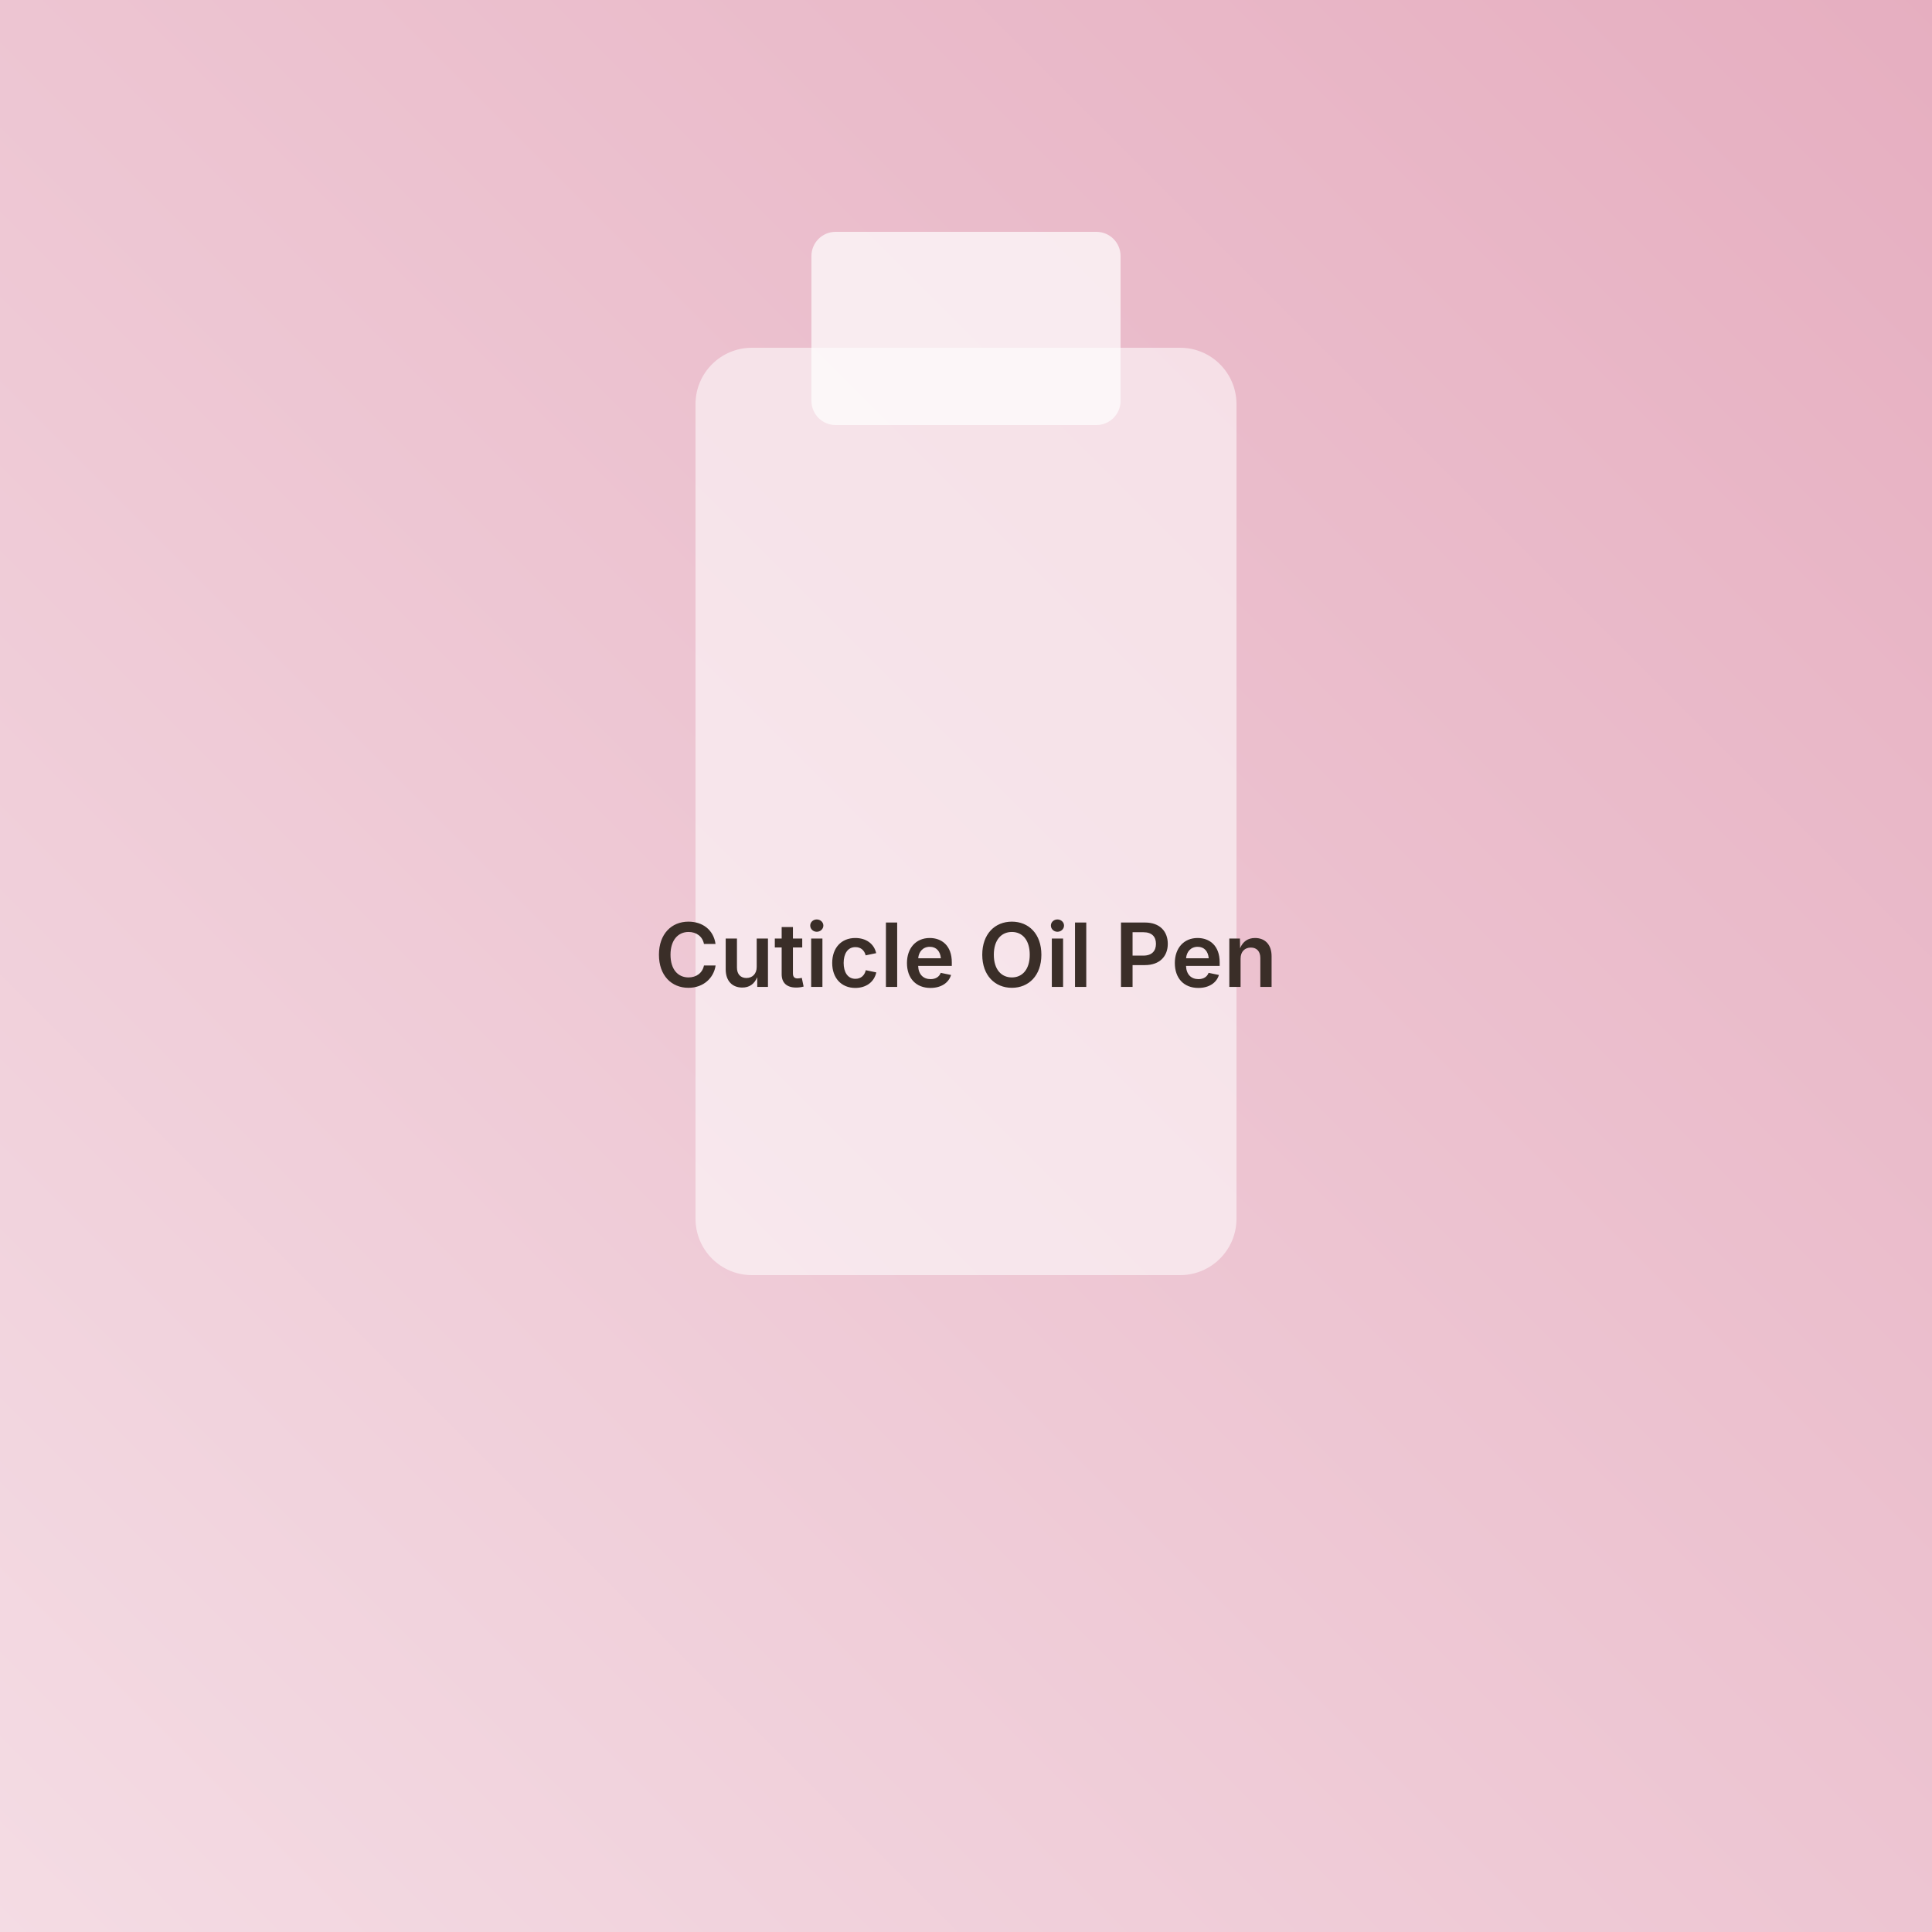
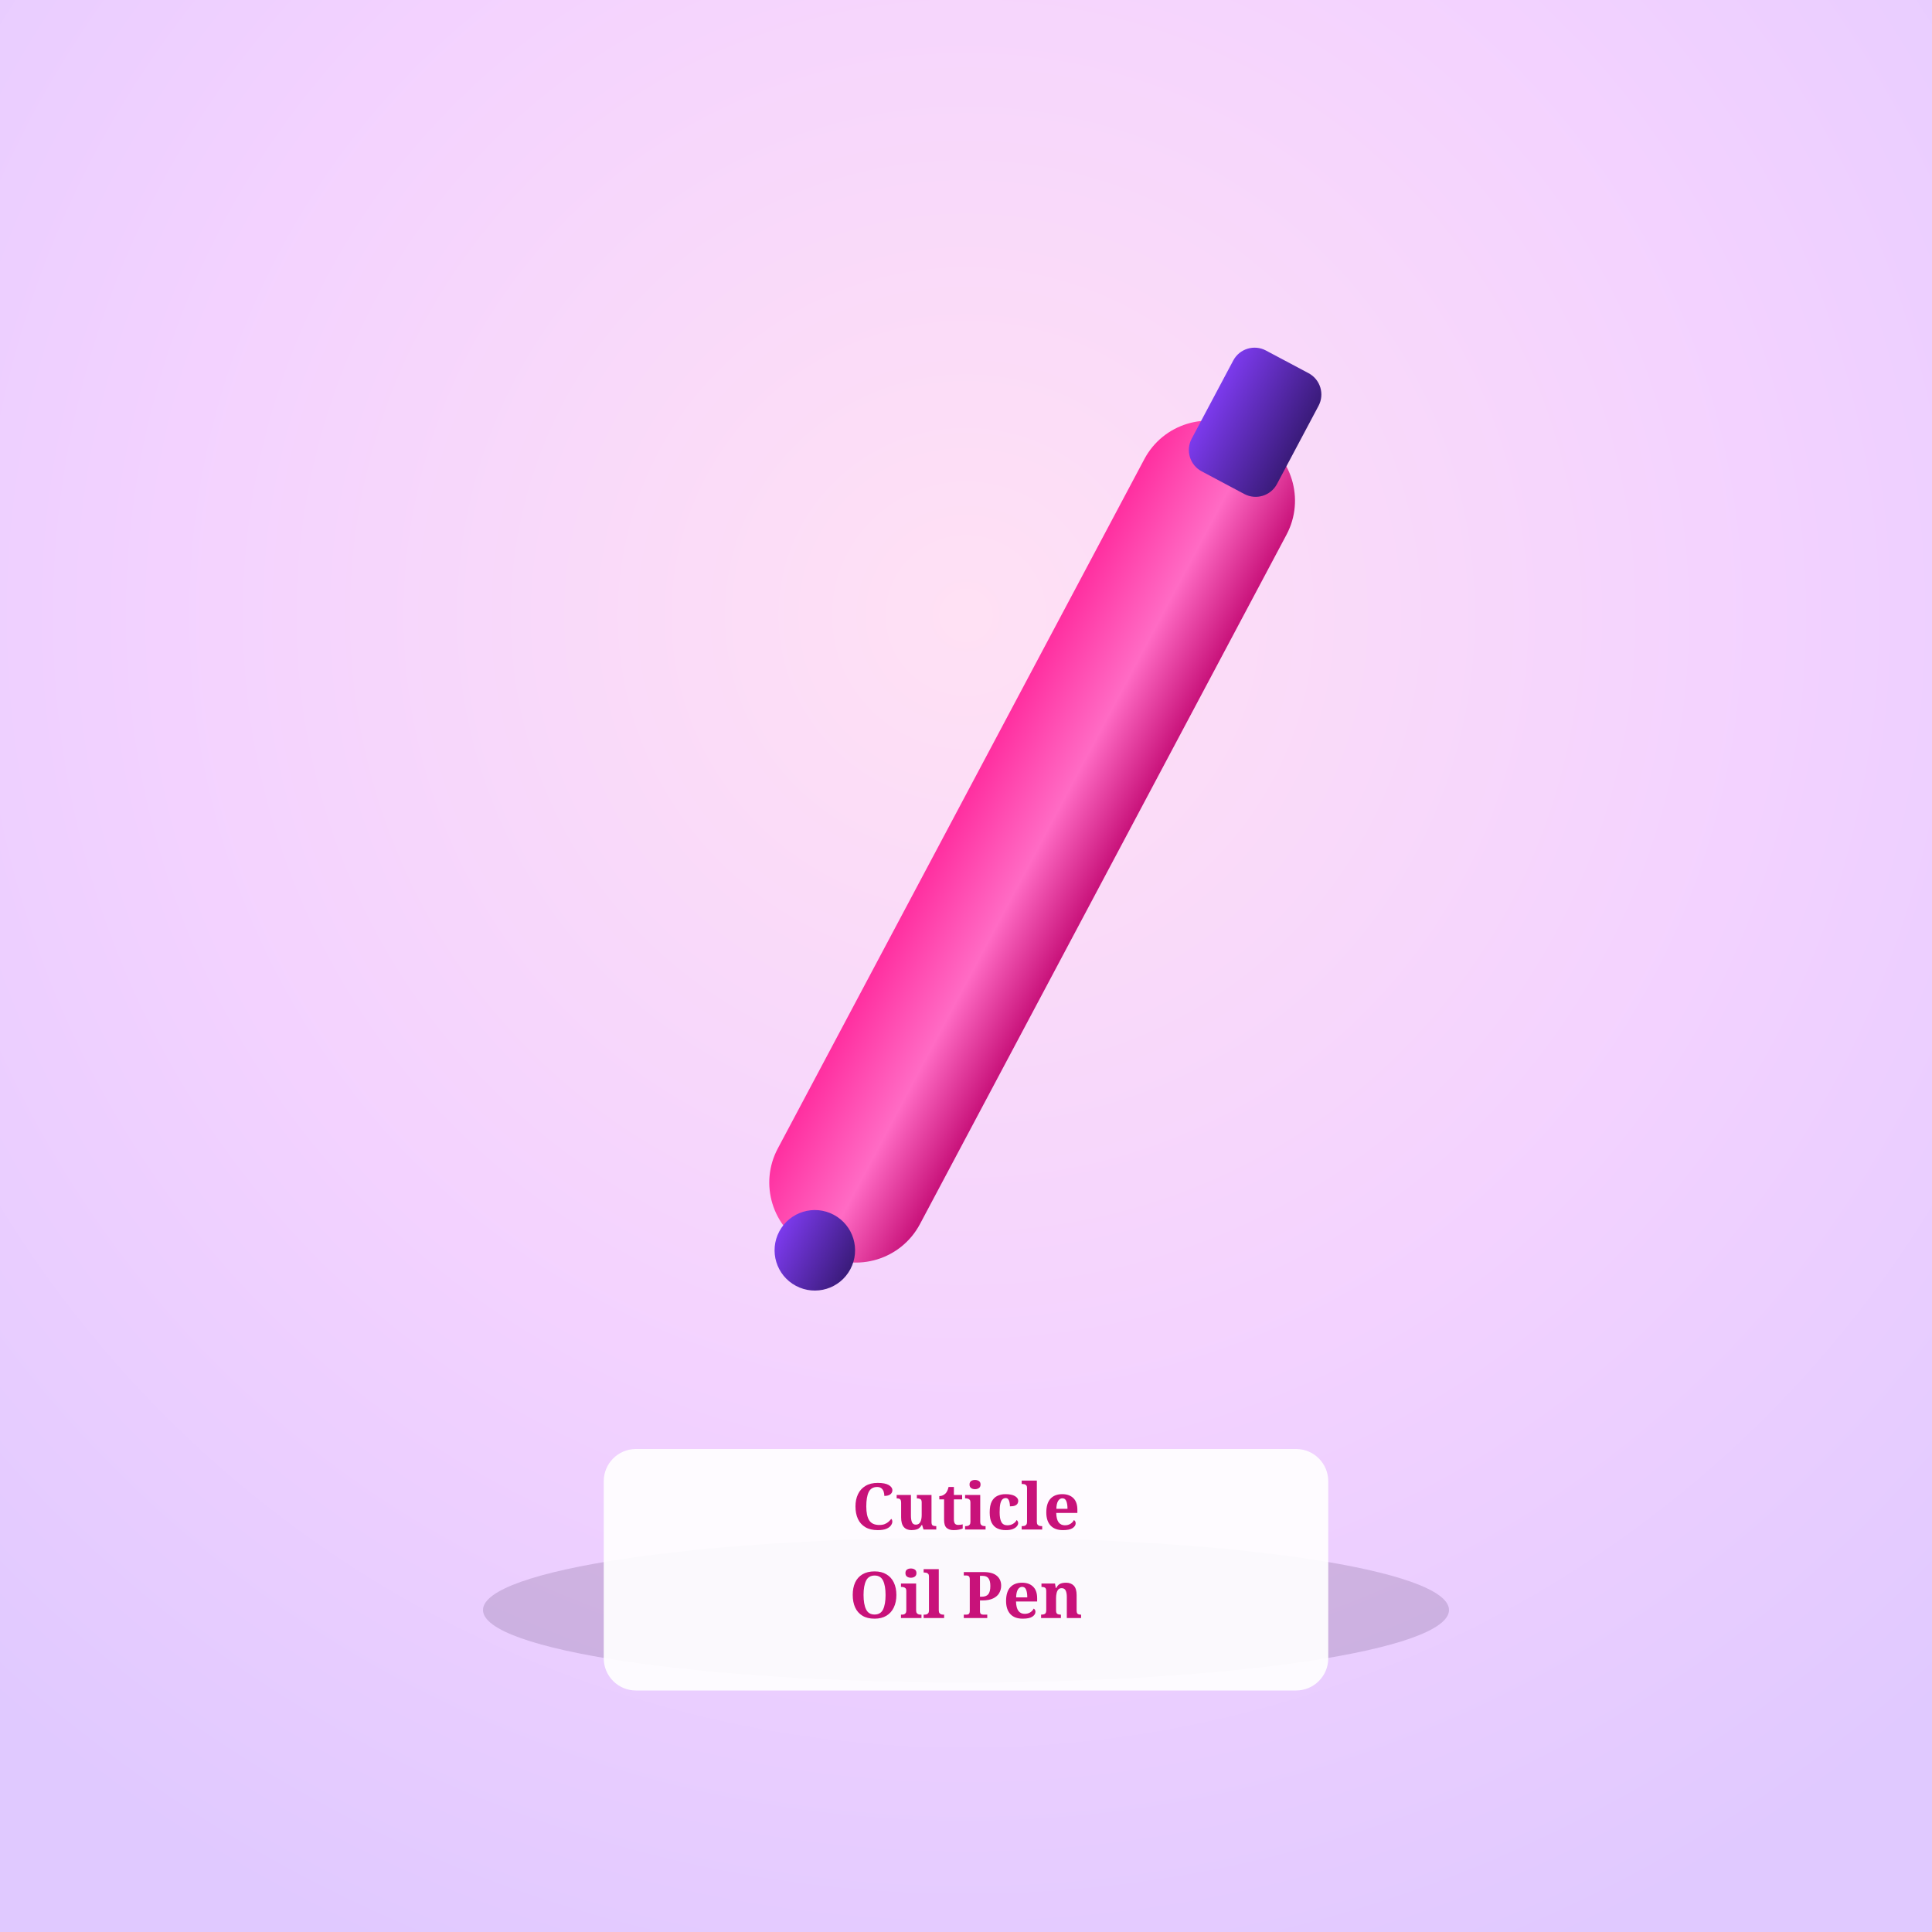
<svg xmlns="http://www.w3.org/2000/svg" width="480" height="480" viewBox="0 0 480 480">
  <defs>
-     <linearGradient id="gfccj4q" x1="0%" y1="100%" x2="100%" y2="0%">
-       <stop offset="0%" stop-color="#f4dce4" />
-       <stop offset="100%" stop-color="#e6aec0" />
+     <radialGradient id="bg" cx="50%" cy="32%" r="75%">
+       <stop offset="0%" stop-color="#ffe1f4" />
+       <stop offset="55%" stop-color="#f3d2ff" />
+       <stop offset="100%" stop-color="#e0c9ff" />
+     </radialGradient>
+     <linearGradient id="body" x1="0%" y1="0%" x2="100%" y2="0%">
+       <stop offset="0%" stop-color="#ff2fa0" />
+       <stop offset="55%" stop-color="#ff6bc4" />
+       <stop offset="100%" stop-color="#c8127a" />
+     </linearGradient>
+     <linearGradient id="cap" x1="0%" y1="0%" x2="100%" y2="0%">
+       <stop offset="0%" stop-color="#7c3aed" />
+       <stop offset="100%" stop-color="#3a1b7a" />
    </linearGradient>
  </defs>
-   <rect width="480" height="480" fill="url(#gfccj4q)" />
-   <rect x="172.8" y="86.4" width="134.4" height="230.4" rx="14" fill="#ffffff" opacity="0.55" />
-   <rect x="201.6" y="57.6" width="76.8" height="48" rx="6" fill="#ffffff" opacity="0.7" />
-   <text x="50%" y="245.2" text-anchor="middle" font-family="Inter, sans-serif" font-size="22" fill="#3a2e28" font-weight="600">Cuticle Oil Pen</text>
+   <rect width="480" height="480" fill="url(#bg)" />
+   <ellipse cx="240" cy="400" rx="120" ry="18" fill="#2a1440" opacity="0.16" />
+   <g transform="rotate(28 240 240)">
+     <rect x="220" y="90" width="40" height="230" rx="18" fill="url(#body)" />
+     <rect x="228" y="70" width="24" height="34" rx="6" fill="url(#cap)" />
+     <circle cx="240" cy="320" r="10" fill="url(#cap)" />
+   </g>
+   <rect x="150" y="360" width="180" height="60" rx="8" fill="#ffffff" opacity="0.92" />
+   <text x="240" y="380" text-anchor="middle" font-family="Georgia, 'Playfair Display', serif" font-size="16" fill="#c8127a" font-weight="700">Cuticle</text>
+   <text x="240" y="402" text-anchor="middle" font-family="Georgia, 'Playfair Display', serif" font-size="16" fill="#c8127a" font-weight="700">Oil Pen</text>
</svg>
